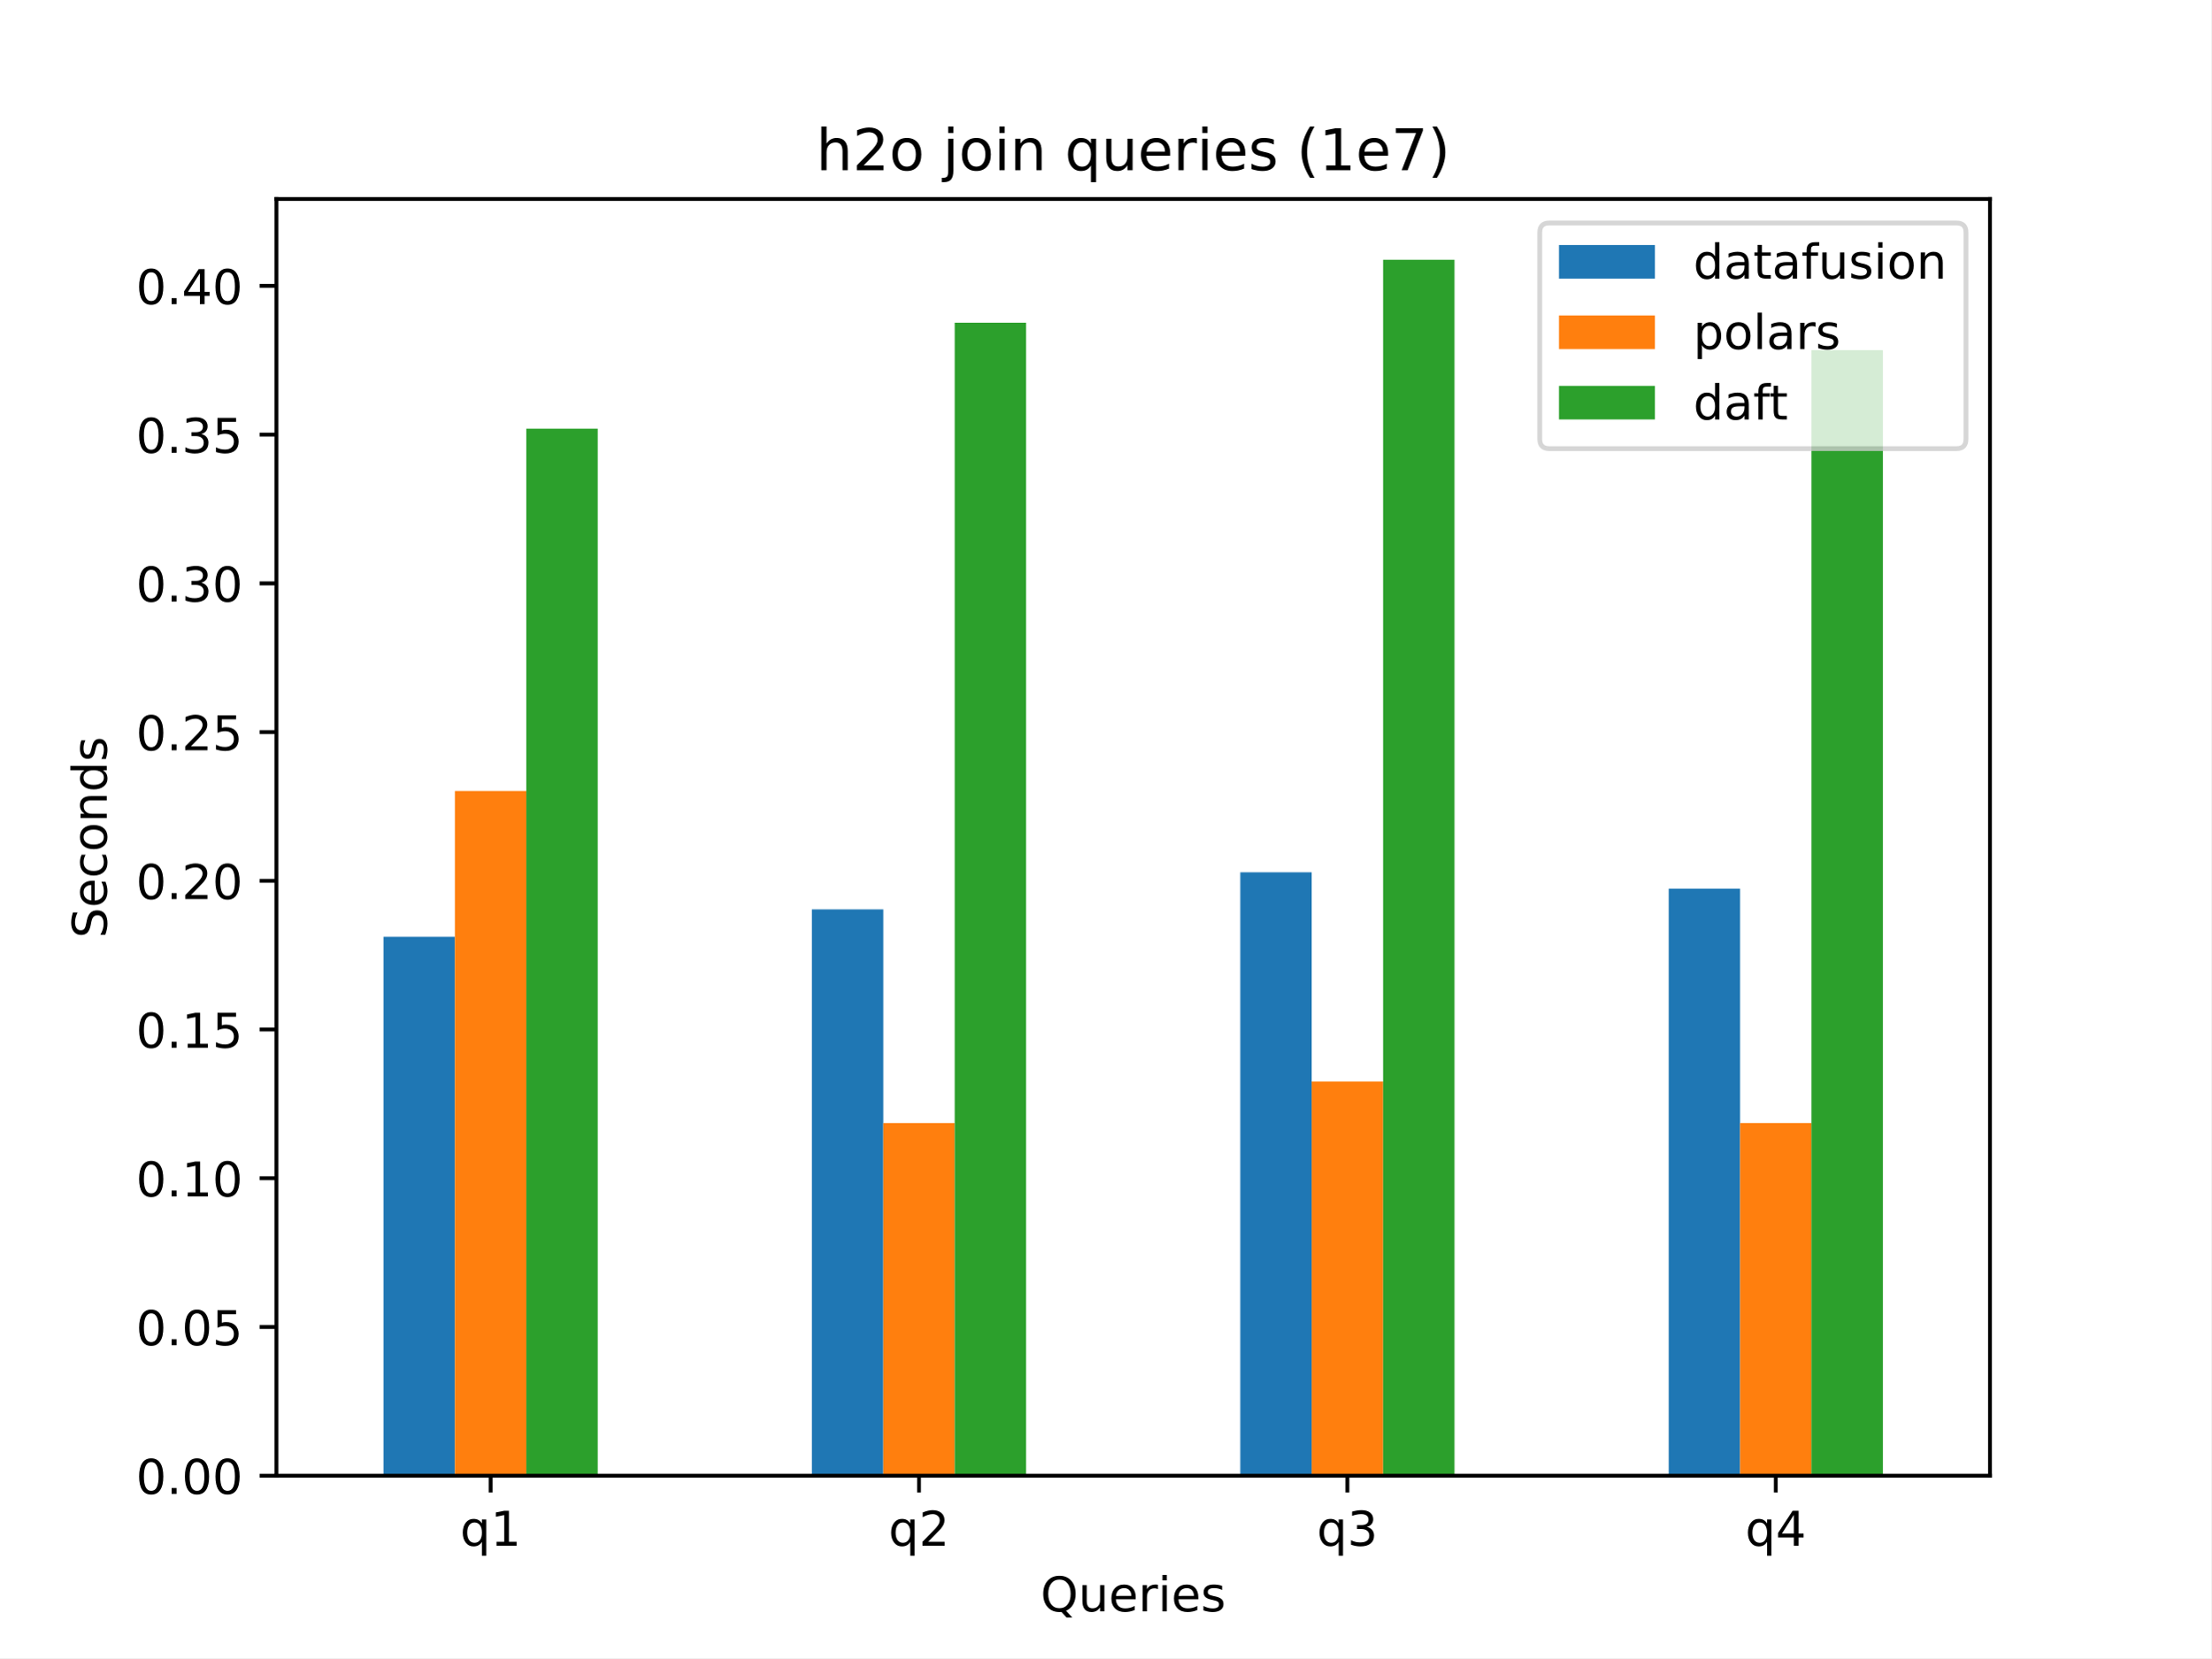
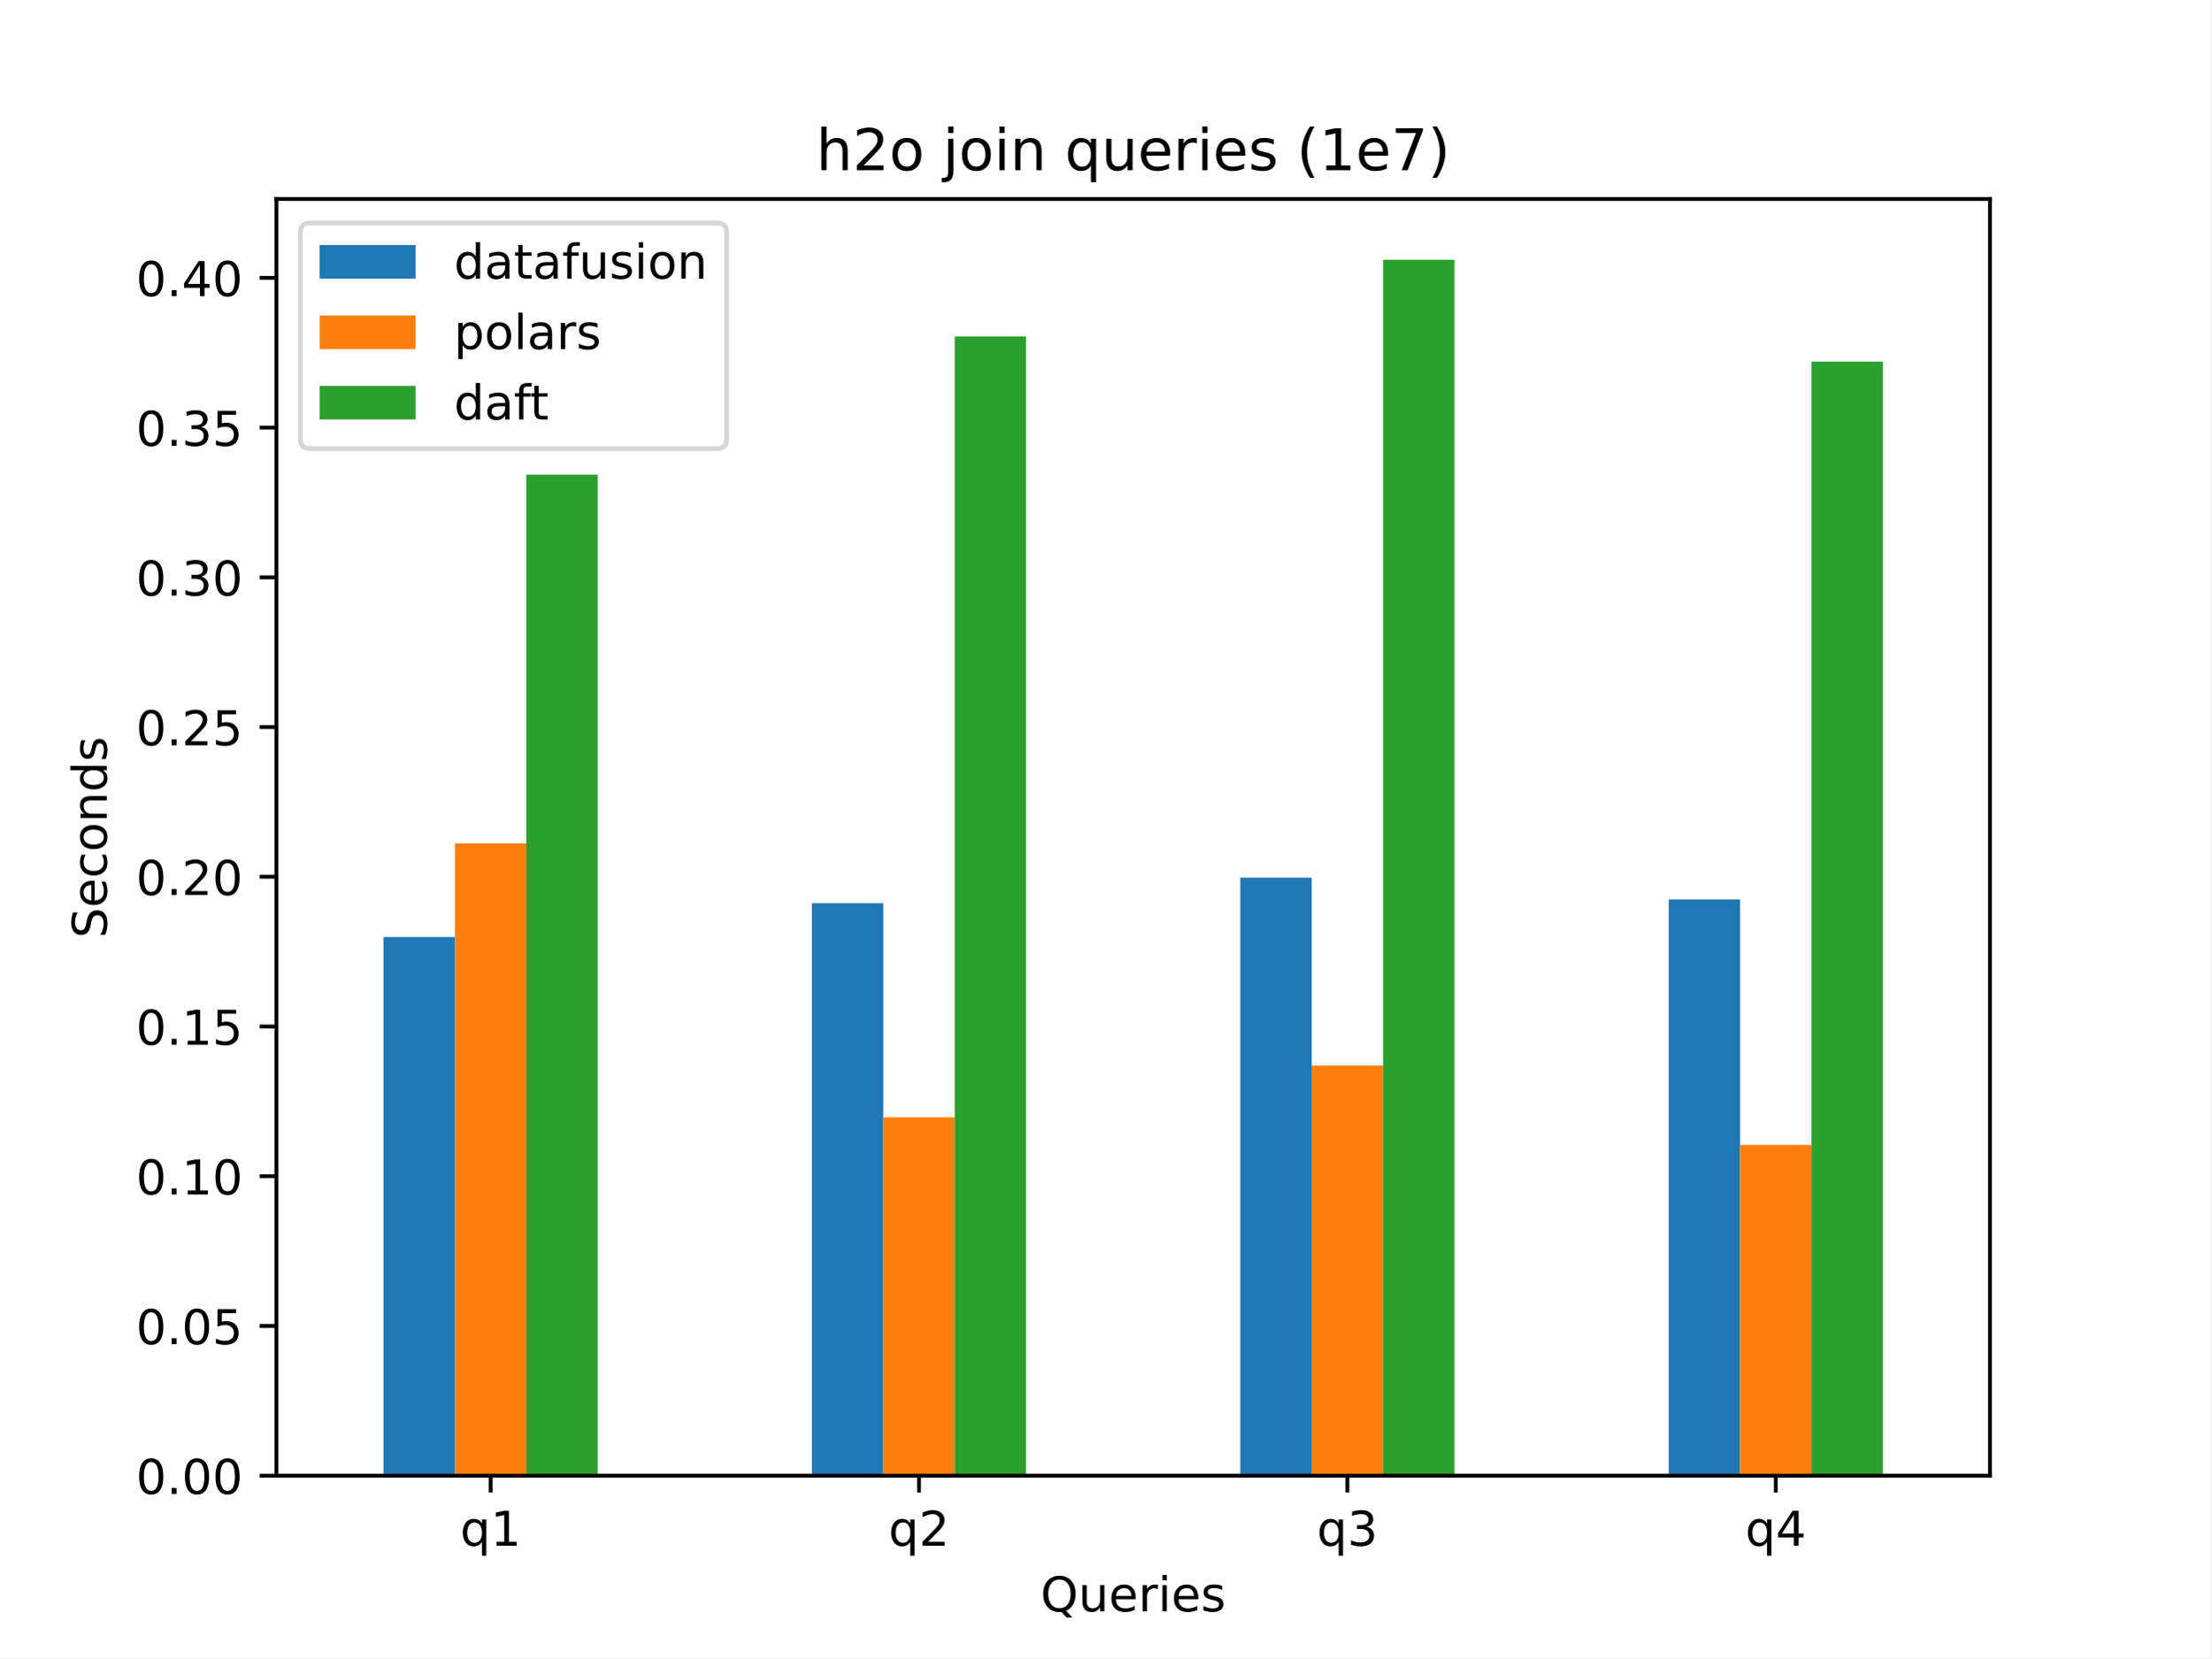
<svg xmlns="http://www.w3.org/2000/svg" xmlns:xlink="http://www.w3.org/1999/xlink" width="460.8pt" height="345.6pt" viewBox="0 0 460.8 345.6" version="1.1">
  <defs>
    <style type="text/css">*{stroke-linejoin: round; stroke-linecap: butt}</style>
  </defs>
  <g id="figure_1">
    <g id="patch_1">
      <path d="M 0 345.6  L 460.8 345.6  L 460.8 0  L 0 0  z " style="fill: #ffffff" />
    </g>
    <g id="axes_1">
      <g id="patch_2">
        <path d="M 57.6 307.584  L 414.72 307.584  L 414.72 41.472  L 57.6 41.472  z " style="fill: #ffffff" />
      </g>
      <g id="patch_3">
-         <path d="M 79.92 307.584  L 94.8 307.584  L 94.8 195.251  L 79.92 195.251  z " clip-path="url(#pc422879634)" style="fill: #1f77b4" />
+         <path d="M 79.92 307.584  L 94.8 307.584  L 94.8 195.301  L 79.92 195.301  z " clip-path="url(#pcb2e133350)" style="fill: #1f77b4" />
      </g>
      <g id="patch_4">
-         <path d="M 169.2 307.584  L 184.08 307.584  L 184.08 189.547  L 169.2 189.547  z " clip-path="url(#pc422879634)" style="fill: #1f77b4" />
+         <path d="M 169.2 307.584  L 184.08 307.584  L 184.08 188.26  L 169.2 188.26  z " clip-path="url(#pcb2e133350)" style="fill: #1f77b4" />
      </g>
      <g id="patch_5">
-         <path d="M 258.48 307.584  L 273.36 307.584  L 273.36 181.819  L 258.48 181.819  z " clip-path="url(#pc422879634)" style="fill: #1f77b4" />
+         <path d="M 258.48 307.584  L 273.36 307.584  L 273.36 182.926  L 258.48 182.926  z " clip-path="url(#pcb2e133350)" style="fill: #1f77b4" />
      </g>
      <g id="patch_6">
-         <path d="M 347.76 307.584  L 362.64 307.584  L 362.64 185.229  L 347.76 185.229  z " clip-path="url(#pc422879634)" style="fill: #1f77b4" />
+         <path d="M 347.76 307.584  L 362.64 307.584  L 362.64 187.482  L 347.76 187.482  z " clip-path="url(#pcb2e133350)" style="fill: #1f77b4" />
      </g>
      <g id="patch_7">
-         <path d="M 94.8 307.584  L 109.68 307.584  L 109.68 164.863  L 94.8 164.863  z " clip-path="url(#pc422879634)" style="fill: #ff7f0e" />
+         <path d="M 94.8 307.584  L 109.68 307.584  L 109.68 175.782  L 94.8 175.782  z " clip-path="url(#pcb2e133350)" style="fill: #ff7f0e" />
      </g>
      <g id="patch_8">
-         <path d="M 184.08 307.584  L 198.96 307.584  L 198.96 234.091  L 184.08 234.091  z " clip-path="url(#pc422879634)" style="fill: #ff7f0e" />
+         <path d="M 184.08 307.584  L 198.96 307.584  L 198.96 232.887  L 184.08 232.887  z " clip-path="url(#pcb2e133350)" style="fill: #ff7f0e" />
      </g>
      <g id="patch_9">
-         <path d="M 273.36 307.584  L 288.24 307.584  L 288.24 225.437  L 273.36 225.437  z " clip-path="url(#pc422879634)" style="fill: #ff7f0e" />
+         <path d="M 273.36 307.584  L 288.24 307.584  L 288.24 222.088  L 273.36 222.088  z " clip-path="url(#pcb2e133350)" style="fill: #ff7f0e" />
      </g>
      <g id="patch_10">
-         <path d="M 362.64 307.584  L 377.52 307.584  L 377.52 234.069  L 362.64 234.069  z " clip-path="url(#pc422879634)" style="fill: #ff7f0e" />
+         <path d="M 362.64 307.584  L 377.52 307.584  L 377.52 238.638  L 362.64 238.638  z " clip-path="url(#pcb2e133350)" style="fill: #ff7f0e" />
      </g>
      <g id="patch_11">
-         <path d="M 109.68 307.584  L 124.56 307.584  L 124.56 89.341  L 109.68 89.341  z " clip-path="url(#pc422879634)" style="fill: #2ca02c" />
+         <path d="M 109.68 307.584  L 124.56 307.584  L 124.56 98.925  L 109.68 98.925  z " clip-path="url(#pcb2e133350)" style="fill: #2ca02c" />
      </g>
      <g id="patch_12">
-         <path d="M 198.96 307.584  L 213.84 307.584  L 213.84 67.263  L 198.96 67.263  z " clip-path="url(#pc422879634)" style="fill: #2ca02c" />
+         <path d="M 198.96 307.584  L 213.84 307.584  L 213.84 70.113  L 198.96 70.113  z " clip-path="url(#pcb2e133350)" style="fill: #2ca02c" />
      </g>
      <g id="patch_13">
-         <path d="M 288.24 307.584  L 303.12 307.584  L 303.12 54.144  L 288.24 54.144  z " clip-path="url(#pc422879634)" style="fill: #2ca02c" />
+         <path d="M 288.24 307.584  L 303.12 307.584  L 303.12 54.144  L 288.24 54.144  z " clip-path="url(#pcb2e133350)" style="fill: #2ca02c" />
      </g>
      <g id="patch_14">
-         <path d="M 377.52 307.584  L 392.4 307.584  L 392.4 72.98  L 377.52 72.98  z " clip-path="url(#pc422879634)" style="fill: #2ca02c" />
+         <path d="M 377.52 307.584  L 392.4 307.584  L 392.4 75.368  L 377.52 75.368  z " clip-path="url(#pcb2e133350)" style="fill: #2ca02c" />
      </g>
      <g id="matplotlib.axis_1">
        <g id="xtick_1">
          <g id="line2d_1">
            <defs>
-               <path id="m148dbd3510" d="M 0 0  L 0 3.5  " style="stroke: #000000; stroke-width: 0.8" />
-             </defs>
-             <g>
-               <use xlink:href="#m148dbd3510" x="102.24" y="307.584" style="stroke: #000000; stroke-width: 0.8" />
+               <path id="m1d190ea313" d="M 0 0  L 0 3.5  " style="stroke: #000000; stroke-width: 0.8" />
+             </defs>
+             <g>
+               <use xlink:href="#m1d190ea313" x="102.24" y="307.584" style="stroke: #000000; stroke-width: 0.8" />
            </g>
          </g>
          <g id="text_1">
            <g transform="translate(95.88453 322.1824) scale(0.1 -0.1)">
              <defs>
                <path id="DejaVuSans-71" d="M 947 1747  Q 947 1113 1208 752  Q 1469 391 1925 391  Q 2381 391 2643 752  Q 2906 1113 2906 1747  Q 2906 2381 2643 2742  Q 2381 3103 1925 3103  Q 1469 3103 1208 2742  Q 947 2381 947 1747  z M 2906 525  Q 2725 213 2448 61  Q 2172 -91 1784 -91  Q 1150 -91 751 415  Q 353 922 353 1747  Q 353 2572 751 3078  Q 1150 3584 1784 3584  Q 2172 3584 2448 3432  Q 2725 3281 2906 2969  L 2906 3500  L 3481 3500  L 3481 -1331  L 2906 -1331  L 2906 525  z " transform="scale(0.015625)" />
                <path id="DejaVuSans-31" d="M 794 531  L 1825 531  L 1825 4091  L 703 3866  L 703 4441  L 1819 4666  L 2450 4666  L 2450 531  L 3481 531  L 3481 0  L 794 0  L 794 531  z " transform="scale(0.015625)" />
              </defs>
              <use xlink:href="#DejaVuSans-71" />
              <use xlink:href="#DejaVuSans-31" transform="translate(63.47656 0)" />
            </g>
          </g>
        </g>
        <g id="xtick_2">
          <g id="line2d_2">
            <g>
-               <use xlink:href="#m148dbd3510" x="191.52" y="307.584" style="stroke: #000000; stroke-width: 0.8" />
+               <use xlink:href="#m1d190ea313" x="191.52" y="307.584" style="stroke: #000000; stroke-width: 0.8" />
            </g>
          </g>
          <g id="text_2">
            <g transform="translate(185.1645 322.1824) scale(0.1 -0.1)">
              <defs>
                <path id="DejaVuSans-32" d="M 1228 531  L 3431 531  L 3431 0  L 469 0  L 469 531  Q 828 903 1448 1529  Q 2069 2156 2228 2338  Q 2531 2678 2651 2914  Q 2772 3150 2772 3378  Q 2772 3750 2511 3984  Q 2250 4219 1831 4219  Q 1534 4219 1204 4116  Q 875 4013 500 3803  L 500 4441  Q 881 4594 1212 4672  Q 1544 4750 1819 4750  Q 2544 4750 2975 4387  Q 3406 4025 3406 3419  Q 3406 3131 3298 2873  Q 3191 2616 2906 2266  Q 2828 2175 2409 1742  Q 1991 1309 1228 531  z " transform="scale(0.015625)" />
              </defs>
              <use xlink:href="#DejaVuSans-71" />
              <use xlink:href="#DejaVuSans-32" transform="translate(63.47656 0)" />
            </g>
          </g>
        </g>
        <g id="xtick_3">
          <g id="line2d_3">
            <g>
-               <use xlink:href="#m148dbd3510" x="280.8" y="307.584" style="stroke: #000000; stroke-width: 0.8" />
+               <use xlink:href="#m1d190ea313" x="280.8" y="307.584" style="stroke: #000000; stroke-width: 0.8" />
            </g>
          </g>
          <g id="text_3">
            <g transform="translate(274.4445 322.1824) scale(0.1 -0.1)">
              <defs>
                <path id="DejaVuSans-33" d="M 2597 2516  Q 3050 2419 3304 2112  Q 3559 1806 3559 1356  Q 3559 666 3084 287  Q 2609 -91 1734 -91  Q 1441 -91 1130 -33  Q 819 25 488 141  L 488 750  Q 750 597 1062 519  Q 1375 441 1716 441  Q 2309 441 2620 675  Q 2931 909 2931 1356  Q 2931 1769 2642 2001  Q 2353 2234 1838 2234  L 1294 2234  L 1294 2753  L 1863 2753  Q 2328 2753 2575 2939  Q 2822 3125 2822 3475  Q 2822 3834 2567 4026  Q 2313 4219 1838 4219  Q 1578 4219 1281 4162  Q 984 4106 628 3988  L 628 4550  Q 988 4650 1302 4700  Q 1616 4750 1894 4750  Q 2613 4750 3031 4423  Q 3450 4097 3450 3541  Q 3450 3153 3228 2886  Q 3006 2619 2597 2516  z " transform="scale(0.015625)" />
              </defs>
              <use xlink:href="#DejaVuSans-71" />
              <use xlink:href="#DejaVuSans-33" transform="translate(63.47656 0)" />
            </g>
          </g>
        </g>
        <g id="xtick_4">
          <g id="line2d_4">
            <g>
-               <use xlink:href="#m148dbd3510" x="370.08" y="307.584" style="stroke: #000000; stroke-width: 0.8" />
+               <use xlink:href="#m1d190ea313" x="370.08" y="307.584" style="stroke: #000000; stroke-width: 0.8" />
            </g>
          </g>
          <g id="text_4">
            <g transform="translate(363.7245 322.1824) scale(0.1 -0.1)">
              <defs>
                <path id="DejaVuSans-34" d="M 2419 4116  L 825 1625  L 2419 1625  L 2419 4116  z M 2253 4666  L 3047 4666  L 3047 1625  L 3713 1625  L 3713 1100  L 3047 1100  L 3047 0  L 2419 0  L 2419 1100  L 313 1100  L 313 1709  L 2253 4666  z " transform="scale(0.015625)" />
              </defs>
              <use xlink:href="#DejaVuSans-71" />
              <use xlink:href="#DejaVuSans-34" transform="translate(63.47656 0)" />
            </g>
          </g>
        </g>
        <g id="text_5">
          <g transform="translate(216.853 335.8606) scale(0.1 -0.1)">
            <defs>
              <path id="DejaVuSans-51" d="M 2522 4238  Q 1834 4238 1429 3725  Q 1025 3213 1025 2328  Q 1025 1447 1429 934  Q 1834 422 2522 422  Q 3209 422 3611 934  Q 4013 1447 4013 2328  Q 4013 3213 3611 3725  Q 3209 4238 2522 4238  z M 3406 84  L 4238 -825  L 3475 -825  L 2784 -78  Q 2681 -84 2626 -87  Q 2572 -91 2522 -91  Q 1538 -91 948 567  Q 359 1225 359 2328  Q 359 3434 948 4092  Q 1538 4750 2522 4750  Q 3503 4750 4090 4092  Q 4678 3434 4678 2328  Q 4678 1516 4351 937  Q 4025 359 3406 84  z " transform="scale(0.015625)" />
              <path id="DejaVuSans-75" d="M 544 1381  L 544 3500  L 1119 3500  L 1119 1403  Q 1119 906 1312 657  Q 1506 409 1894 409  Q 2359 409 2629 706  Q 2900 1003 2900 1516  L 2900 3500  L 3475 3500  L 3475 0  L 2900 0  L 2900 538  Q 2691 219 2414 64  Q 2138 -91 1772 -91  Q 1169 -91 856 284  Q 544 659 544 1381  z M 1991 3584  L 1991 3584  z " transform="scale(0.015625)" />
              <path id="DejaVuSans-65" d="M 3597 1894  L 3597 1613  L 953 1613  Q 991 1019 1311 708  Q 1631 397 2203 397  Q 2534 397 2845 478  Q 3156 559 3463 722  L 3463 178  Q 3153 47 2828 -22  Q 2503 -91 2169 -91  Q 1331 -91 842 396  Q 353 884 353 1716  Q 353 2575 817 3079  Q 1281 3584 2069 3584  Q 2775 3584 3186 3129  Q 3597 2675 3597 1894  z M 3022 2063  Q 3016 2534 2758 2815  Q 2500 3097 2075 3097  Q 1594 3097 1305 2825  Q 1016 2553 972 2059  L 3022 2063  z " transform="scale(0.015625)" />
              <path id="DejaVuSans-72" d="M 2631 2963  Q 2534 3019 2420 3045  Q 2306 3072 2169 3072  Q 1681 3072 1420 2755  Q 1159 2438 1159 1844  L 1159 0  L 581 0  L 581 3500  L 1159 3500  L 1159 2956  Q 1341 3275 1631 3429  Q 1922 3584 2338 3584  Q 2397 3584 2469 3576  Q 2541 3569 2628 3553  L 2631 2963  z " transform="scale(0.015625)" />
              <path id="DejaVuSans-69" d="M 603 3500  L 1178 3500  L 1178 0  L 603 0  L 603 3500  z M 603 4863  L 1178 4863  L 1178 4134  L 603 4134  L 603 4863  z " transform="scale(0.015625)" />
              <path id="DejaVuSans-73" d="M 2834 3397  L 2834 2853  Q 2591 2978 2328 3040  Q 2066 3103 1784 3103  Q 1356 3103 1142 2972  Q 928 2841 928 2578  Q 928 2378 1081 2264  Q 1234 2150 1697 2047  L 1894 2003  Q 2506 1872 2764 1633  Q 3022 1394 3022 966  Q 3022 478 2636 193  Q 2250 -91 1575 -91  Q 1294 -91 989 -36  Q 684 19 347 128  L 347 722  Q 666 556 975 473  Q 1284 391 1588 391  Q 1994 391 2212 530  Q 2431 669 2431 922  Q 2431 1156 2273 1281  Q 2116 1406 1581 1522  L 1381 1569  Q 847 1681 609 1914  Q 372 2147 372 2553  Q 372 3047 722 3315  Q 1072 3584 1716 3584  Q 2034 3584 2315 3537  Q 2597 3491 2834 3397  z " transform="scale(0.015625)" />
            </defs>
            <use xlink:href="#DejaVuSans-51" />
            <use xlink:href="#DejaVuSans-75" transform="translate(78.71094 0)" />
            <use xlink:href="#DejaVuSans-65" transform="translate(142.0898 0)" />
            <use xlink:href="#DejaVuSans-72" transform="translate(203.6133 0)" />
            <use xlink:href="#DejaVuSans-69" transform="translate(244.7266 0)" />
            <use xlink:href="#DejaVuSans-65" transform="translate(272.5098 0)" />
            <use xlink:href="#DejaVuSans-73" transform="translate(334.0332 0)" />
          </g>
        </g>
      </g>
      <g id="matplotlib.axis_2">
        <g id="ytick_1">
          <g id="line2d_5">
            <defs>
-               <path id="m50890ffad5" d="M 0 0  L -3.5 0  " style="stroke: #000000; stroke-width: 0.8" />
-             </defs>
-             <g>
-               <use xlink:href="#m50890ffad5" x="57.6" y="307.584" style="stroke: #000000; stroke-width: 0.8" />
+               <path id="mcc4e0c2394" d="M 0 0  L -3.5 0  " style="stroke: #000000; stroke-width: 0.8" />
+             </defs>
+             <g>
+               <use xlink:href="#mcc4e0c2394" x="57.6" y="307.584" style="stroke: #000000; stroke-width: 0.8" />
            </g>
          </g>
          <g id="text_6">
            <g transform="translate(28.33438 311.3832) scale(0.1 -0.1)">
              <defs>
                <path id="DejaVuSans-30" d="M 2034 4250  Q 1547 4250 1301 3770  Q 1056 3291 1056 2328  Q 1056 1369 1301 889  Q 1547 409 2034 409  Q 2525 409 2770 889  Q 3016 1369 3016 2328  Q 3016 3291 2770 3770  Q 2525 4250 2034 4250  z M 2034 4750  Q 2819 4750 3233 4129  Q 3647 3509 3647 2328  Q 3647 1150 3233 529  Q 2819 -91 2034 -91  Q 1250 -91 836 529  Q 422 1150 422 2328  Q 422 3509 836 4129  Q 1250 4750 2034 4750  z " transform="scale(0.015625)" />
                <path id="DejaVuSans-2e" d="M 684 794  L 1344 794  L 1344 0  L 684 0  L 684 794  z " transform="scale(0.015625)" />
              </defs>
              <use xlink:href="#DejaVuSans-30" />
              <use xlink:href="#DejaVuSans-2e" transform="translate(63.62305 0)" />
              <use xlink:href="#DejaVuSans-30" transform="translate(95.41016 0)" />
              <use xlink:href="#DejaVuSans-30" transform="translate(159.0332 0)" />
            </g>
          </g>
        </g>
        <g id="ytick_2">
          <g id="line2d_6">
            <g>
-               <use xlink:href="#m50890ffad5" x="57.6" y="276.584" style="stroke: #000000; stroke-width: 0.8" />
+               <use xlink:href="#mcc4e0c2394" x="57.6" y="276.375" style="stroke: #000000; stroke-width: 0.8" />
            </g>
          </g>
          <g id="text_7">
-             <g transform="translate(28.33438 280.3831) scale(0.1 -0.1)">
+             <g transform="translate(28.33438 280.1738) scale(0.1 -0.1)">
              <defs>
                <path id="DejaVuSans-35" d="M 691 4666  L 3169 4666  L 3169 4134  L 1269 4134  L 1269 2991  Q 1406 3038 1543 3061  Q 1681 3084 1819 3084  Q 2600 3084 3056 2656  Q 3513 2228 3513 1497  Q 3513 744 3044 326  Q 2575 -91 1722 -91  Q 1428 -91 1123 -41  Q 819 9 494 109  L 494 744  Q 775 591 1075 516  Q 1375 441 1709 441  Q 2250 441 2565 725  Q 2881 1009 2881 1497  Q 2881 1984 2565 2268  Q 2250 2553 1709 2553  Q 1456 2553 1204 2497  Q 953 2441 691 2322  L 691 4666  z " transform="scale(0.015625)" />
              </defs>
              <use xlink:href="#DejaVuSans-30" />
              <use xlink:href="#DejaVuSans-2e" transform="translate(63.62305 0)" />
              <use xlink:href="#DejaVuSans-30" transform="translate(95.41016 0)" />
              <use xlink:href="#DejaVuSans-35" transform="translate(159.0332 0)" />
            </g>
          </g>
        </g>
        <g id="ytick_3">
          <g id="line2d_7">
            <g>
-               <use xlink:href="#m50890ffad5" x="57.6" y="245.584" style="stroke: #000000; stroke-width: 0.8" />
+               <use xlink:href="#mcc4e0c2394" x="57.6" y="245.165" style="stroke: #000000; stroke-width: 0.8" />
            </g>
          </g>
          <g id="text_8">
-             <g transform="translate(28.33438 249.383) scale(0.1 -0.1)">
+             <g transform="translate(28.33438 248.9644) scale(0.1 -0.1)">
              <use xlink:href="#DejaVuSans-30" />
              <use xlink:href="#DejaVuSans-2e" transform="translate(63.62305 0)" />
              <use xlink:href="#DejaVuSans-31" transform="translate(95.41016 0)" />
              <use xlink:href="#DejaVuSans-30" transform="translate(159.0332 0)" />
            </g>
          </g>
        </g>
        <g id="ytick_4">
          <g id="line2d_8">
            <g>
-               <use xlink:href="#m50890ffad5" x="57.6" y="214.584" style="stroke: #000000; stroke-width: 0.8" />
+               <use xlink:href="#mcc4e0c2394" x="57.6" y="213.956" style="stroke: #000000; stroke-width: 0.8" />
            </g>
          </g>
          <g id="text_9">
-             <g transform="translate(28.33438 218.3829) scale(0.1 -0.1)">
+             <g transform="translate(28.33438 217.7549) scale(0.1 -0.1)">
              <use xlink:href="#DejaVuSans-30" />
              <use xlink:href="#DejaVuSans-2e" transform="translate(63.62305 0)" />
              <use xlink:href="#DejaVuSans-31" transform="translate(95.41016 0)" />
              <use xlink:href="#DejaVuSans-35" transform="translate(159.0332 0)" />
            </g>
          </g>
        </g>
        <g id="ytick_5">
          <g id="line2d_9">
            <g>
-               <use xlink:href="#m50890ffad5" x="57.6" y="183.584" style="stroke: #000000; stroke-width: 0.8" />
+               <use xlink:href="#mcc4e0c2394" x="57.6" y="182.746" style="stroke: #000000; stroke-width: 0.8" />
            </g>
          </g>
          <g id="text_10">
-             <g transform="translate(28.33438 187.3828) scale(0.1 -0.1)">
+             <g transform="translate(28.33438 186.5455) scale(0.1 -0.1)">
              <use xlink:href="#DejaVuSans-30" />
              <use xlink:href="#DejaVuSans-2e" transform="translate(63.62305 0)" />
              <use xlink:href="#DejaVuSans-32" transform="translate(95.41016 0)" />
              <use xlink:href="#DejaVuSans-30" transform="translate(159.0332 0)" />
            </g>
          </g>
        </g>
        <g id="ytick_6">
          <g id="line2d_10">
            <g>
-               <use xlink:href="#m50890ffad5" x="57.6" y="152.584" style="stroke: #000000; stroke-width: 0.8" />
+               <use xlink:href="#mcc4e0c2394" x="57.6" y="151.537" style="stroke: #000000; stroke-width: 0.8" />
            </g>
          </g>
          <g id="text_11">
-             <g transform="translate(28.33438 156.3827) scale(0.1 -0.1)">
+             <g transform="translate(28.33438 155.3361) scale(0.1 -0.1)">
              <use xlink:href="#DejaVuSans-30" />
              <use xlink:href="#DejaVuSans-2e" transform="translate(63.62305 0)" />
              <use xlink:href="#DejaVuSans-32" transform="translate(95.41016 0)" />
              <use xlink:href="#DejaVuSans-35" transform="translate(159.0332 0)" />
            </g>
          </g>
        </g>
        <g id="ytick_7">
          <g id="line2d_11">
            <g>
-               <use xlink:href="#m50890ffad5" x="57.6" y="121.583" style="stroke: #000000; stroke-width: 0.8" />
+               <use xlink:href="#mcc4e0c2394" x="57.6" y="120.327" style="stroke: #000000; stroke-width: 0.8" />
            </g>
          </g>
          <g id="text_12">
-             <g transform="translate(28.33438 125.3827) scale(0.1 -0.1)">
+             <g transform="translate(28.33438 124.1266) scale(0.1 -0.1)">
              <use xlink:href="#DejaVuSans-30" />
              <use xlink:href="#DejaVuSans-2e" transform="translate(63.62305 0)" />
              <use xlink:href="#DejaVuSans-33" transform="translate(95.41016 0)" />
              <use xlink:href="#DejaVuSans-30" transform="translate(159.0332 0)" />
            </g>
          </g>
        </g>
        <g id="ytick_8">
          <g id="line2d_12">
            <g>
-               <use xlink:href="#m50890ffad5" x="57.6" y="90.583" style="stroke: #000000; stroke-width: 0.8" />
+               <use xlink:href="#mcc4e0c2394" x="57.6" y="89.118" style="stroke: #000000; stroke-width: 0.8" />
            </g>
          </g>
          <g id="text_13">
-             <g transform="translate(28.33438 94.38256) scale(0.1 -0.1)">
+             <g transform="translate(28.33438 92.91721) scale(0.1 -0.1)">
              <use xlink:href="#DejaVuSans-30" />
              <use xlink:href="#DejaVuSans-2e" transform="translate(63.62305 0)" />
              <use xlink:href="#DejaVuSans-33" transform="translate(95.41016 0)" />
              <use xlink:href="#DejaVuSans-35" transform="translate(159.0332 0)" />
            </g>
          </g>
        </g>
        <g id="ytick_9">
          <g id="line2d_13">
            <g>
-               <use xlink:href="#m50890ffad5" x="57.6" y="59.583" style="stroke: #000000; stroke-width: 0.8" />
+               <use xlink:href="#mcc4e0c2394" x="57.6" y="57.909" style="stroke: #000000; stroke-width: 0.8" />
            </g>
          </g>
          <g id="text_14">
-             <g transform="translate(28.33438 63.38246) scale(0.1 -0.1)">
+             <g transform="translate(28.33438 61.70778) scale(0.1 -0.1)">
              <use xlink:href="#DejaVuSans-30" />
              <use xlink:href="#DejaVuSans-2e" transform="translate(63.62305 0)" />
              <use xlink:href="#DejaVuSans-34" transform="translate(95.41016 0)" />
              <use xlink:href="#DejaVuSans-30" transform="translate(159.0332 0)" />
            </g>
          </g>
        </g>
        <g id="text_15">
          <g transform="translate(22.25469 195.535) rotate(-90) scale(0.1 -0.1)">
            <defs>
              <path id="DejaVuSans-53" d="M 3425 4513  L 3425 3897  Q 3066 4069 2747 4153  Q 2428 4238 2131 4238  Q 1616 4238 1336 4038  Q 1056 3838 1056 3469  Q 1056 3159 1242 3001  Q 1428 2844 1947 2747  L 2328 2669  Q 3034 2534 3370 2195  Q 3706 1856 3706 1288  Q 3706 609 3251 259  Q 2797 -91 1919 -91  Q 1588 -91 1214 -16  Q 841 59 441 206  L 441 856  Q 825 641 1194 531  Q 1563 422 1919 422  Q 2459 422 2753 634  Q 3047 847 3047 1241  Q 3047 1584 2836 1778  Q 2625 1972 2144 2069  L 1759 2144  Q 1053 2284 737 2584  Q 422 2884 422 3419  Q 422 4038 858 4394  Q 1294 4750 2059 4750  Q 2388 4750 2728 4690  Q 3069 4631 3425 4513  z " transform="scale(0.015625)" />
              <path id="DejaVuSans-63" d="M 3122 3366  L 3122 2828  Q 2878 2963 2633 3030  Q 2388 3097 2138 3097  Q 1578 3097 1268 2742  Q 959 2388 959 1747  Q 959 1106 1268 751  Q 1578 397 2138 397  Q 2388 397 2633 464  Q 2878 531 3122 666  L 3122 134  Q 2881 22 2623 -34  Q 2366 -91 2075 -91  Q 1284 -91 818 406  Q 353 903 353 1747  Q 353 2603 823 3093  Q 1294 3584 2113 3584  Q 2378 3584 2631 3529  Q 2884 3475 3122 3366  z " transform="scale(0.015625)" />
              <path id="DejaVuSans-6f" d="M 1959 3097  Q 1497 3097 1228 2736  Q 959 2375 959 1747  Q 959 1119 1226 758  Q 1494 397 1959 397  Q 2419 397 2687 759  Q 2956 1122 2956 1747  Q 2956 2369 2687 2733  Q 2419 3097 1959 3097  z M 1959 3584  Q 2709 3584 3137 3096  Q 3566 2609 3566 1747  Q 3566 888 3137 398  Q 2709 -91 1959 -91  Q 1206 -91 779 398  Q 353 888 353 1747  Q 353 2609 779 3096  Q 1206 3584 1959 3584  z " transform="scale(0.015625)" />
              <path id="DejaVuSans-6e" d="M 3513 2113  L 3513 0  L 2938 0  L 2938 2094  Q 2938 2591 2744 2837  Q 2550 3084 2163 3084  Q 1697 3084 1428 2787  Q 1159 2491 1159 1978  L 1159 0  L 581 0  L 581 3500  L 1159 3500  L 1159 2956  Q 1366 3272 1645 3428  Q 1925 3584 2291 3584  Q 2894 3584 3203 3211  Q 3513 2838 3513 2113  z " transform="scale(0.015625)" />
              <path id="DejaVuSans-64" d="M 2906 2969  L 2906 4863  L 3481 4863  L 3481 0  L 2906 0  L 2906 525  Q 2725 213 2448 61  Q 2172 -91 1784 -91  Q 1150 -91 751 415  Q 353 922 353 1747  Q 353 2572 751 3078  Q 1150 3584 1784 3584  Q 2172 3584 2448 3432  Q 2725 3281 2906 2969  z M 947 1747  Q 947 1113 1208 752  Q 1469 391 1925 391  Q 2381 391 2643 752  Q 2906 1113 2906 1747  Q 2906 2381 2643 2742  Q 2381 3103 1925 3103  Q 1469 3103 1208 2742  Q 947 2381 947 1747  z " transform="scale(0.015625)" />
            </defs>
            <use xlink:href="#DejaVuSans-53" />
            <use xlink:href="#DejaVuSans-65" transform="translate(63.47656 0)" />
            <use xlink:href="#DejaVuSans-63" transform="translate(125 0)" />
            <use xlink:href="#DejaVuSans-6f" transform="translate(179.9805 0)" />
            <use xlink:href="#DejaVuSans-6e" transform="translate(241.1621 0)" />
            <use xlink:href="#DejaVuSans-64" transform="translate(304.541 0)" />
            <use xlink:href="#DejaVuSans-73" transform="translate(368.0176 0)" />
          </g>
        </g>
      </g>
      <g id="patch_15">
        <path d="M 57.6 307.584  L 57.6 41.472  " style="fill: none; stroke: #000000; stroke-width: 0.8; stroke-linejoin: miter; stroke-linecap: square" />
      </g>
      <g id="patch_16">
        <path d="M 414.72 307.584  L 414.72 41.472  " style="fill: none; stroke: #000000; stroke-width: 0.8; stroke-linejoin: miter; stroke-linecap: square" />
      </g>
      <g id="patch_17">
        <path d="M 57.6 307.584  L 414.72 307.584  " style="fill: none; stroke: #000000; stroke-width: 0.8; stroke-linejoin: miter; stroke-linecap: square" />
      </g>
      <g id="patch_18">
        <path d="M 57.6 41.472  L 414.72 41.472  " style="fill: none; stroke: #000000; stroke-width: 0.8; stroke-linejoin: miter; stroke-linecap: square" />
      </g>
      <g id="text_16">
        <g transform="translate(170.0775 35.472) scale(0.12 -0.12)">
          <defs>
            <path id="DejaVuSans-68" d="M 3513 2113  L 3513 0  L 2938 0  L 2938 2094  Q 2938 2591 2744 2837  Q 2550 3084 2163 3084  Q 1697 3084 1428 2787  Q 1159 2491 1159 1978  L 1159 0  L 581 0  L 581 4863  L 1159 4863  L 1159 2956  Q 1366 3272 1645 3428  Q 1925 3584 2291 3584  Q 2894 3584 3203 3211  Q 3513 2838 3513 2113  z " transform="scale(0.015625)" />
            <path id="DejaVuSans-20" transform="scale(0.015625)" />
            <path id="DejaVuSans-6a" d="M 603 3500  L 1178 3500  L 1178 -63  Q 1178 -731 923 -1031  Q 669 -1331 103 -1331  L -116 -1331  L -116 -844  L 38 -844  Q 366 -844 484 -692  Q 603 -541 603 -63  L 603 3500  z M 603 4863  L 1178 4863  L 1178 4134  L 603 4134  L 603 4863  z " transform="scale(0.015625)" />
            <path id="DejaVuSans-28" d="M 1984 4856  Q 1566 4138 1362 3434  Q 1159 2731 1159 2009  Q 1159 1288 1364 580  Q 1569 -128 1984 -844  L 1484 -844  Q 1016 -109 783 600  Q 550 1309 550 2009  Q 550 2706 781 3412  Q 1013 4119 1484 4856  L 1984 4856  z " transform="scale(0.015625)" />
            <path id="DejaVuSans-37" d="M 525 4666  L 3525 4666  L 3525 4397  L 1831 0  L 1172 0  L 2766 4134  L 525 4134  L 525 4666  z " transform="scale(0.015625)" />
            <path id="DejaVuSans-29" d="M 513 4856  L 1013 4856  Q 1481 4119 1714 3412  Q 1947 2706 1947 2009  Q 1947 1309 1714 600  Q 1481 -109 1013 -844  L 513 -844  Q 928 -128 1133 580  Q 1338 1288 1338 2009  Q 1338 2731 1133 3434  Q 928 4138 513 4856  z " transform="scale(0.015625)" />
          </defs>
          <use xlink:href="#DejaVuSans-68" />
          <use xlink:href="#DejaVuSans-32" transform="translate(63.37891 0)" />
          <use xlink:href="#DejaVuSans-6f" transform="translate(127.002 0)" />
          <use xlink:href="#DejaVuSans-20" transform="translate(188.1836 0)" />
          <use xlink:href="#DejaVuSans-6a" transform="translate(219.9707 0)" />
          <use xlink:href="#DejaVuSans-6f" transform="translate(247.7539 0)" />
          <use xlink:href="#DejaVuSans-69" transform="translate(308.9355 0)" />
          <use xlink:href="#DejaVuSans-6e" transform="translate(336.7188 0)" />
          <use xlink:href="#DejaVuSans-20" transform="translate(400.0977 0)" />
          <use xlink:href="#DejaVuSans-71" transform="translate(431.8848 0)" />
          <use xlink:href="#DejaVuSans-75" transform="translate(495.3613 0)" />
          <use xlink:href="#DejaVuSans-65" transform="translate(558.7402 0)" />
          <use xlink:href="#DejaVuSans-72" transform="translate(620.2637 0)" />
          <use xlink:href="#DejaVuSans-69" transform="translate(661.377 0)" />
          <use xlink:href="#DejaVuSans-65" transform="translate(689.1602 0)" />
          <use xlink:href="#DejaVuSans-73" transform="translate(750.6836 0)" />
          <use xlink:href="#DejaVuSans-20" transform="translate(802.7832 0)" />
          <use xlink:href="#DejaVuSans-28" transform="translate(834.5703 0)" />
          <use xlink:href="#DejaVuSans-31" transform="translate(873.584 0)" />
          <use xlink:href="#DejaVuSans-65" transform="translate(937.207 0)" />
          <use xlink:href="#DejaVuSans-37" transform="translate(998.7305 0)" />
          <use xlink:href="#DejaVuSans-29" transform="translate(1062.354 0)" />
        </g>
      </g>
      <g id="legend_1">
        <g id="patch_19">
-           <path d="M 322.893 93.506  L 407.72 93.506  Q 409.72 93.506 409.72 91.506  L 409.72 48.472  Q 409.72 46.472 407.72 46.472  L 322.893 46.472  Q 320.893 46.472 320.893 48.472  L 320.893 91.506  Q 320.893 93.506 322.893 93.506  z " style="fill: #ffffff; opacity: 0.8; stroke: #cccccc; stroke-linejoin: miter" />
+           <path d="M 64.6 93.506  L 149.427 93.506  Q 151.427 93.506 151.427 91.506  L 151.427 48.472  Q 151.427 46.472 149.427 46.472  L 64.6 46.472  Q 62.6 46.472 62.6 48.472  L 62.6 91.506  Q 62.6 93.506 64.6 93.506  z " style="fill: #ffffff; opacity: 0.8; stroke: #cccccc; stroke-linejoin: miter" />
        </g>
        <g id="patch_20">
-           <path d="M 324.893 58.07  L 344.893 58.07  L 344.893 51.07  L 324.893 51.07  z " style="fill: #1f77b4" />
+           <path d="M 66.6 58.07  L 86.6 58.07  L 86.6 51.07  L 66.6 51.07  z " style="fill: #1f77b4" />
        </g>
        <g id="text_17">
-           <g transform="translate(352.8934 58.07044) scale(0.1 -0.1)">
+           <g transform="translate(94.6 58.07044) scale(0.1 -0.1)">
            <defs>
              <path id="DejaVuSans-61" d="M 2194 1759  Q 1497 1759 1228 1600  Q 959 1441 959 1056  Q 959 750 1161 570  Q 1363 391 1709 391  Q 2188 391 2477 730  Q 2766 1069 2766 1631  L 2766 1759  L 2194 1759  z M 3341 1997  L 3341 0  L 2766 0  L 2766 531  Q 2569 213 2275 61  Q 1981 -91 1556 -91  Q 1019 -91 701 211  Q 384 513 384 1019  Q 384 1609 779 1909  Q 1175 2209 1959 2209  L 2766 2209  L 2766 2266  Q 2766 2663 2505 2880  Q 2244 3097 1772 3097  Q 1472 3097 1187 3025  Q 903 2953 641 2809  L 641 3341  Q 956 3463 1253 3523  Q 1550 3584 1831 3584  Q 2591 3584 2966 3190  Q 3341 2797 3341 1997  z " transform="scale(0.015625)" />
              <path id="DejaVuSans-74" d="M 1172 4494  L 1172 3500  L 2356 3500  L 2356 3053  L 1172 3053  L 1172 1153  Q 1172 725 1289 603  Q 1406 481 1766 481  L 2356 481  L 2356 0  L 1766 0  Q 1100 0 847 248  Q 594 497 594 1153  L 594 3053  L 172 3053  L 172 3500  L 594 3500  L 594 4494  L 1172 4494  z " transform="scale(0.015625)" />
              <path id="DejaVuSans-66" d="M 2375 4863  L 2375 4384  L 1825 4384  Q 1516 4384 1395 4259  Q 1275 4134 1275 3809  L 1275 3500  L 2222 3500  L 2222 3053  L 1275 3053  L 1275 0  L 697 0  L 697 3053  L 147 3053  L 147 3500  L 697 3500  L 697 3744  Q 697 4328 969 4595  Q 1241 4863 1831 4863  L 2375 4863  z " transform="scale(0.015625)" />
            </defs>
            <use xlink:href="#DejaVuSans-64" />
            <use xlink:href="#DejaVuSans-61" transform="translate(63.47656 0)" />
            <use xlink:href="#DejaVuSans-74" transform="translate(124.7559 0)" />
            <use xlink:href="#DejaVuSans-61" transform="translate(163.9648 0)" />
            <use xlink:href="#DejaVuSans-66" transform="translate(225.2441 0)" />
            <use xlink:href="#DejaVuSans-75" transform="translate(260.4492 0)" />
            <use xlink:href="#DejaVuSans-73" transform="translate(323.8281 0)" />
            <use xlink:href="#DejaVuSans-69" transform="translate(375.9277 0)" />
            <use xlink:href="#DejaVuSans-6f" transform="translate(403.7109 0)" />
            <use xlink:href="#DejaVuSans-6e" transform="translate(464.8926 0)" />
          </g>
        </g>
        <g id="patch_21">
-           <path d="M 324.893 72.749  L 344.893 72.749  L 344.893 65.749  L 324.893 65.749  z " style="fill: #ff7f0e" />
+           <path d="M 66.6 72.749  L 86.6 72.749  L 86.6 65.749  L 66.6 65.749  z " style="fill: #ff7f0e" />
        </g>
        <g id="text_18">
-           <g transform="translate(352.8934 72.74856) scale(0.1 -0.1)">
+           <g transform="translate(94.6 72.74856) scale(0.1 -0.1)">
            <defs>
              <path id="DejaVuSans-70" d="M 1159 525  L 1159 -1331  L 581 -1331  L 581 3500  L 1159 3500  L 1159 2969  Q 1341 3281 1617 3432  Q 1894 3584 2278 3584  Q 2916 3584 3314 3078  Q 3713 2572 3713 1747  Q 3713 922 3314 415  Q 2916 -91 2278 -91  Q 1894 -91 1617 61  Q 1341 213 1159 525  z M 3116 1747  Q 3116 2381 2855 2742  Q 2594 3103 2138 3103  Q 1681 3103 1420 2742  Q 1159 2381 1159 1747  Q 1159 1113 1420 752  Q 1681 391 2138 391  Q 2594 391 2855 752  Q 3116 1113 3116 1747  z " transform="scale(0.015625)" />
              <path id="DejaVuSans-6c" d="M 603 4863  L 1178 4863  L 1178 0  L 603 0  L 603 4863  z " transform="scale(0.015625)" />
            </defs>
            <use xlink:href="#DejaVuSans-70" />
            <use xlink:href="#DejaVuSans-6f" transform="translate(63.47656 0)" />
            <use xlink:href="#DejaVuSans-6c" transform="translate(124.6582 0)" />
            <use xlink:href="#DejaVuSans-61" transform="translate(152.4414 0)" />
            <use xlink:href="#DejaVuSans-72" transform="translate(213.7207 0)" />
            <use xlink:href="#DejaVuSans-73" transform="translate(254.834 0)" />
          </g>
        </g>
        <g id="patch_22">
-           <path d="M 324.893 87.427  L 344.893 87.427  L 344.893 80.427  L 324.893 80.427  z " style="fill: #2ca02c" />
+           <path d="M 66.6 87.427  L 86.6 87.427  L 86.6 80.427  L 66.6 80.427  z " style="fill: #2ca02c" />
        </g>
        <g id="text_19">
-           <g transform="translate(352.8934 87.42669) scale(0.1 -0.1)">
+           <g transform="translate(94.6 87.42669) scale(0.1 -0.1)">
            <use xlink:href="#DejaVuSans-64" />
            <use xlink:href="#DejaVuSans-61" transform="translate(63.47656 0)" />
            <use xlink:href="#DejaVuSans-66" transform="translate(124.7559 0)" />
            <use xlink:href="#DejaVuSans-74" transform="translate(158.2109 0)" />
          </g>
        </g>
      </g>
    </g>
  </g>
  <defs>
-     <clipPath id="pc422879634">
+     <clipPath id="pcb2e133350">
      <rect x="57.6" y="41.472" width="357.12" height="266.112" />
    </clipPath>
  </defs>
</svg>
